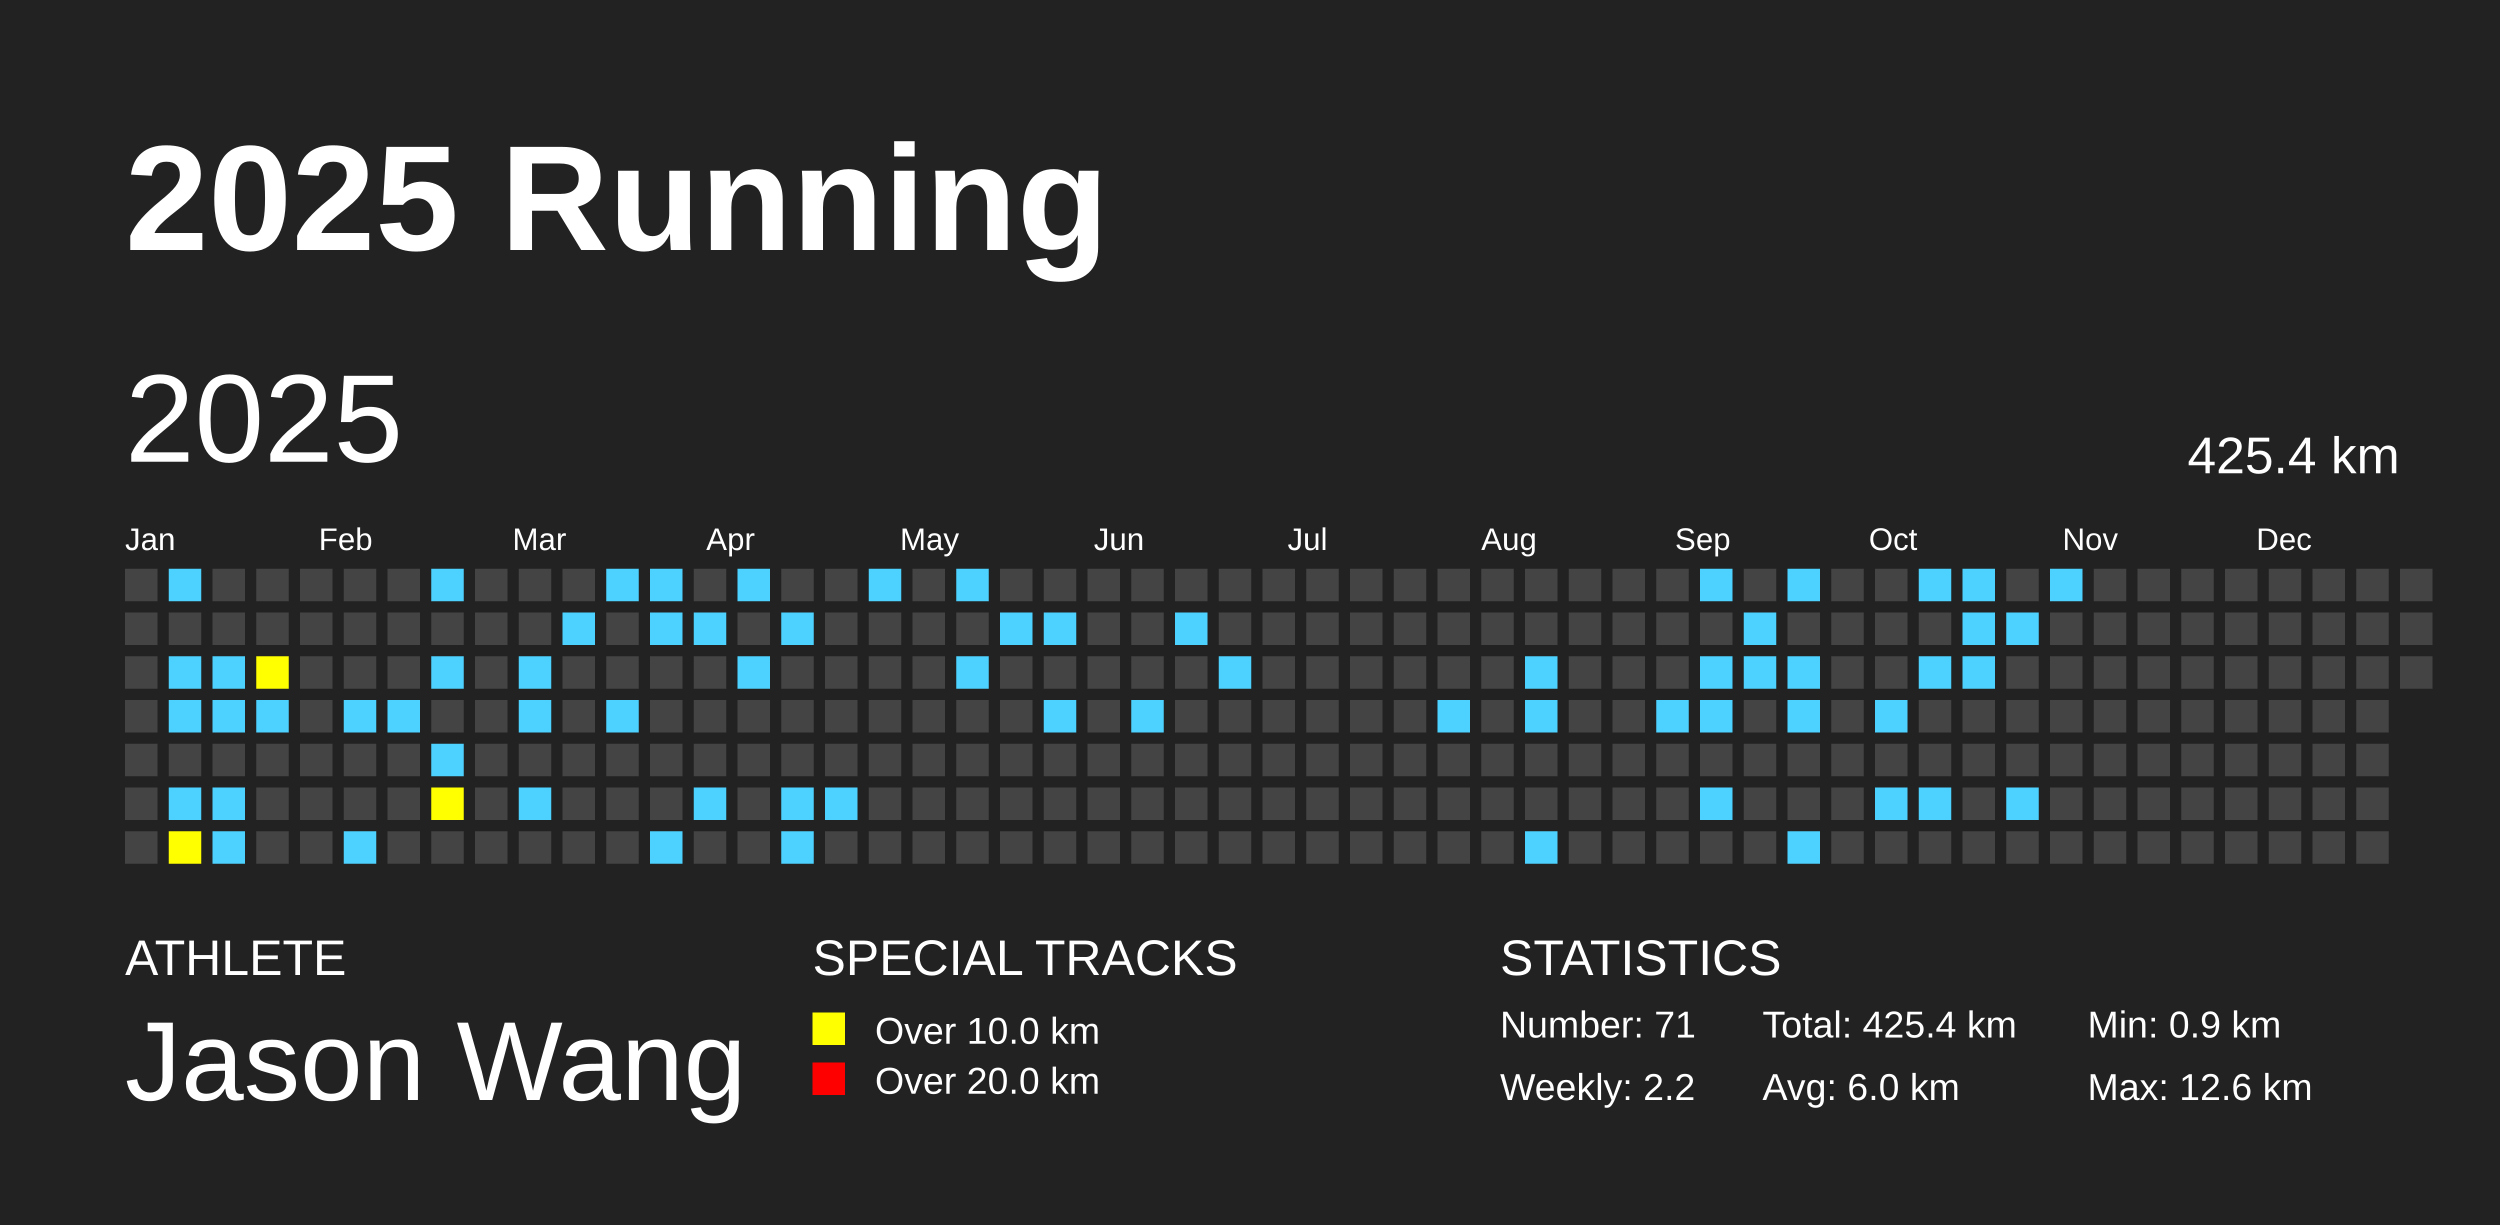
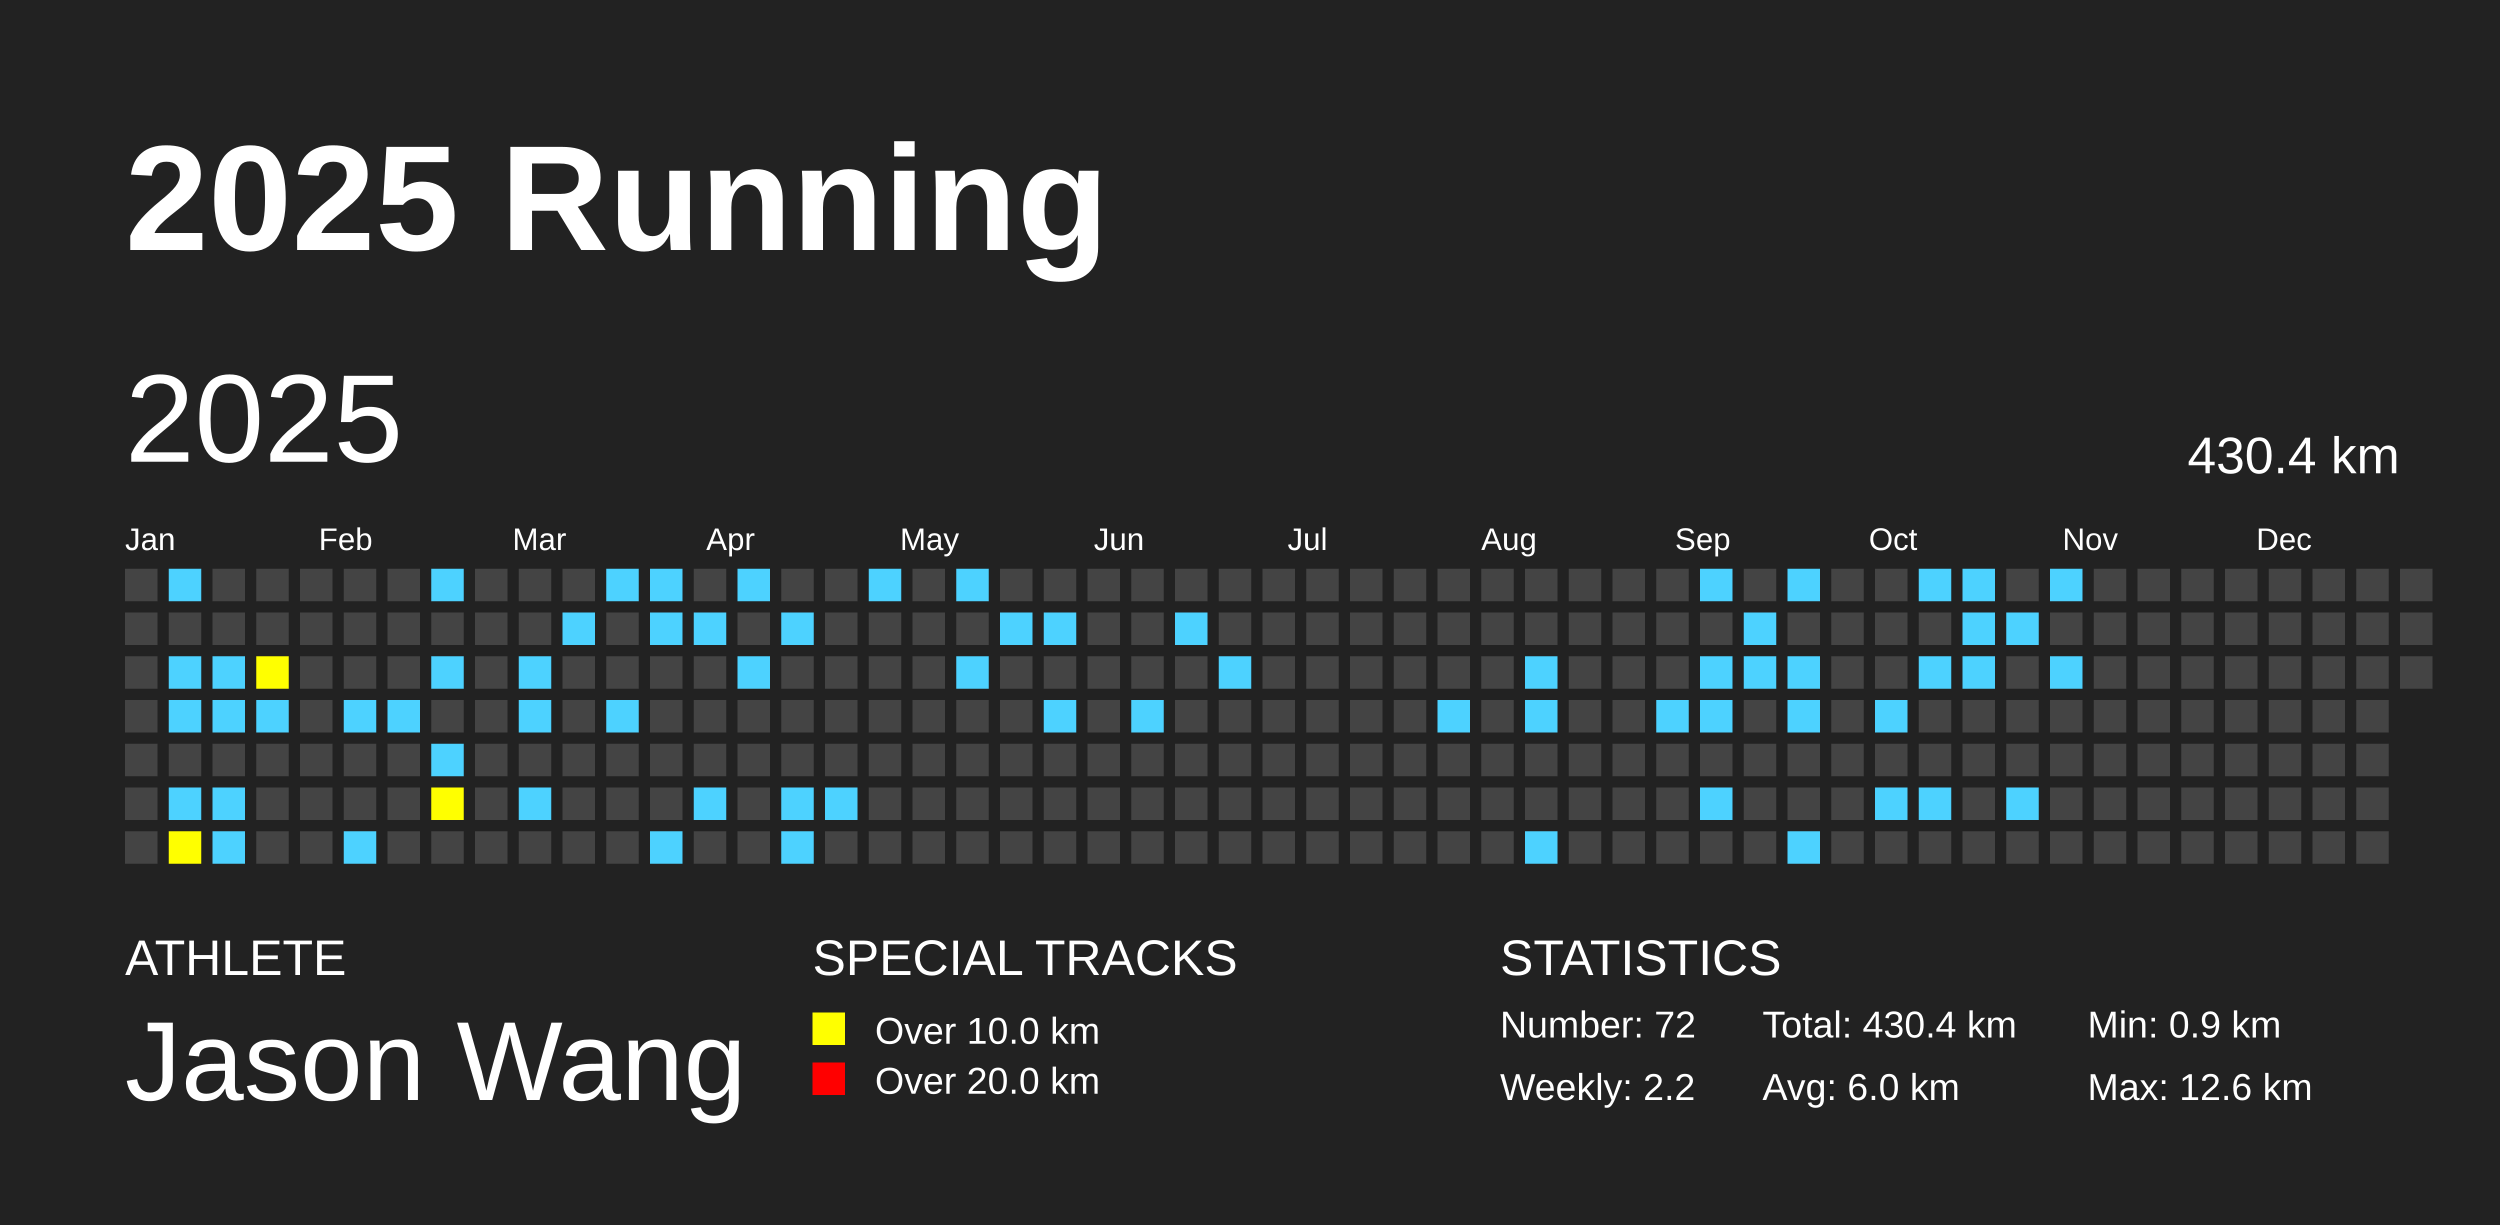
<svg xmlns="http://www.w3.org/2000/svg" baseProfile="full" height="98mm" version="1.1" viewBox="0,0,200,98" width="200mm">
  <defs />
  <rect fill="#222222" height="98" width="200" x="0" y="0" />
  <text fill="#FFFFFF" style="font-size:12px; font-family:Arial; font-weight:bold;" x="10" y="20">2025 Running</text>
  <text fill="#FFFFFF" style="font-size:4px; font-family:Arial" x="10" y="78">ATHLETE</text>
  <text fill="#FFFFFF" style="font-size:9px; font-family:Arial" x="10" y="88">Jason Wang</text>
  <text fill="#FFFFFF" style="font-size:4px; font-family:Arial" x="65" y="78">SPECIAL TRACKS</text>
  <rect fill="yellow" height="2.6" width="2.6" x="65" y="81" />
  <text fill="#FFFFFF" style="font-size:3px; font-family:Arial" x="70" y="83.5">Over 10.0 km</text>
  <rect fill="red" height="2.6" width="2.6" x="65" y="85" />
  <text fill="#FFFFFF" style="font-size:3px; font-family:Arial" x="70" y="87.5">Over 20.0 km</text>
  <text fill="#FFFFFF" style="font-size:4px; font-family:Arial" x="120" y="78">STATISTICS</text>
-   <text fill="#FFFFFF" style="font-size:3px; font-family:Arial" x="120" y="83">Number: 71</text>
+   <text fill="#FFFFFF" style="font-size:3px; font-family:Arial" x="120" y="83">Number: 72</text>
  <text fill="#FFFFFF" style="font-size:3px; font-family:Arial" x="120" y="88">Weekly: 2.2</text>
-   <text fill="#FFFFFF" style="font-size:3px; font-family:Arial" x="141" y="83">Total: 425.4 km</text>
+   <text fill="#FFFFFF" style="font-size:3px; font-family:Arial" x="141" y="83">Total: 430.4 km</text>
  <text fill="#FFFFFF" style="font-size:3px; font-family:Arial" x="141" y="88">Avg: 6.0 km</text>
  <text fill="#FFFFFF" style="font-size:3px; font-family:Arial" x="167" y="83">Min: 0.9 km</text>
  <text fill="#FFFFFF" style="font-size:3px; font-family:Arial" x="167" y="88">Max: 12.6 km</text>
  <text dominant-baseline="hanging" fill="#FFFFFF" style="font-size:10.0px; font-family:Arial;" x="10" y="30">2025</text>
-   <text dominant-baseline="hanging" fill="#FFFFFF" style="font-size:4.125px; font-family:Arial;" x="175" y="35">425.4 km</text>
+   <text dominant-baseline="hanging" fill="#FFFFFF" style="font-size:4.125px; font-family:Arial;" x="175" y="35">430.4 km</text>
  <text fill="#FFFFFF" style="font-size:2.5px; font-family:Arial" x="10.0" y="44">Jan</text>
  <text fill="#FFFFFF" style="font-size:2.5px; font-family:Arial" x="25.5" y="44">Feb</text>
  <text fill="#FFFFFF" style="font-size:2.5px; font-family:Arial" x="41.0" y="44">Mar</text>
  <text fill="#FFFFFF" style="font-size:2.5px; font-family:Arial" x="56.5" y="44">Apr</text>
  <text fill="#FFFFFF" style="font-size:2.5px; font-family:Arial" x="72.0" y="44">May</text>
  <text fill="#FFFFFF" style="font-size:2.5px; font-family:Arial" x="87.5" y="44">Jun</text>
  <text fill="#FFFFFF" style="font-size:2.5px; font-family:Arial" x="103.0" y="44">Jul</text>
  <text fill="#FFFFFF" style="font-size:2.5px; font-family:Arial" x="118.5" y="44">Aug</text>
  <text fill="#FFFFFF" style="font-size:2.5px; font-family:Arial" x="134.0" y="44">Sep</text>
  <text fill="#FFFFFF" style="font-size:2.5px; font-family:Arial" x="149.5" y="44">Oct</text>
  <text fill="#FFFFFF" style="font-size:2.5px; font-family:Arial" x="165.0" y="44">Nov</text>
  <text fill="#FFFFFF" style="font-size:2.5px; font-family:Arial" x="180.5" y="44">Dec</text>
  <rect fill="#444444" height="2.6" width="2.6" x="10.0" y="45.5" />
  <rect fill="#444444" height="2.6" width="2.6" x="10.0" y="49.0" />
  <rect fill="#444444" height="2.6" width="2.6" x="10.0" y="52.5" />
  <rect fill="#444444" height="2.6" width="2.6" x="10.0" y="56.0" />
  <rect fill="#444444" height="2.6" width="2.6" x="10.0" y="59.5" />
  <rect fill="#444444" height="2.6" width="2.6" x="10.0" y="63.0" />
  <rect fill="#444444" height="2.6" width="2.6" x="10.0" y="66.5" />
  <rect fill="#4DD2FF" height="2.6" width="2.6" x="13.5" y="45.5" />
  <rect fill="#444444" height="2.6" width="2.6" x="13.5" y="49.0" />
  <rect fill="#4DD2FF" height="2.6" width="2.6" x="13.5" y="52.5" />
  <rect fill="#4DD2FF" height="2.6" width="2.6" x="13.5" y="56.0" />
  <rect fill="#444444" height="2.6" width="2.6" x="13.5" y="59.5" />
  <rect fill="#4DD2FF" height="2.6" width="2.6" x="13.5" y="63.0" />
  <rect fill="yellow" height="2.6" width="2.6" x="13.5" y="66.5" />
  <rect fill="#444444" height="2.6" width="2.6" x="17.0" y="45.5" />
  <rect fill="#444444" height="2.6" width="2.6" x="17.0" y="49.0" />
  <rect fill="#4DD2FF" height="2.6" width="2.6" x="17.0" y="52.5" />
  <rect fill="#4DD2FF" height="2.6" width="2.6" x="17.0" y="56.0" />
  <rect fill="#444444" height="2.6" width="2.6" x="17.0" y="59.5" />
  <rect fill="#4DD2FF" height="2.6" width="2.6" x="17.0" y="63.0" />
  <rect fill="#4DD2FF" height="2.6" width="2.6" x="17.0" y="66.5" />
  <rect fill="#444444" height="2.6" width="2.6" x="20.5" y="45.5" />
  <rect fill="#444444" height="2.6" width="2.6" x="20.5" y="49.0" />
  <rect fill="yellow" height="2.6" width="2.6" x="20.5" y="52.5" />
  <rect fill="#4DD2FF" height="2.6" width="2.6" x="20.5" y="56.0" />
  <rect fill="#444444" height="2.6" width="2.6" x="20.5" y="59.5" />
  <rect fill="#444444" height="2.6" width="2.6" x="20.5" y="63.0" />
  <rect fill="#444444" height="2.6" width="2.6" x="20.5" y="66.5" />
  <rect fill="#444444" height="2.6" width="2.6" x="24.0" y="45.5" />
  <rect fill="#444444" height="2.6" width="2.6" x="24.0" y="49.0" />
  <rect fill="#444444" height="2.6" width="2.6" x="24.0" y="52.5" />
  <rect fill="#444444" height="2.6" width="2.6" x="24.0" y="56.0" />
  <rect fill="#444444" height="2.6" width="2.6" x="24.0" y="59.5" />
  <rect fill="#444444" height="2.6" width="2.6" x="24.0" y="63.0" />
  <rect fill="#444444" height="2.6" width="2.6" x="24.0" y="66.5" />
  <rect fill="#444444" height="2.6" width="2.6" x="27.5" y="45.5" />
  <rect fill="#444444" height="2.6" width="2.6" x="27.5" y="49.0" />
  <rect fill="#444444" height="2.6" width="2.6" x="27.5" y="52.5" />
  <rect fill="#4DD2FF" height="2.6" width="2.6" x="27.5" y="56.0" />
  <rect fill="#444444" height="2.6" width="2.6" x="27.5" y="59.5" />
  <rect fill="#444444" height="2.6" width="2.6" x="27.5" y="63.0" />
  <rect fill="#4DD2FF" height="2.6" width="2.6" x="27.5" y="66.5" />
  <rect fill="#444444" height="2.6" width="2.6" x="31.0" y="45.5" />
  <rect fill="#444444" height="2.6" width="2.6" x="31.0" y="49.0" />
  <rect fill="#444444" height="2.6" width="2.6" x="31.0" y="52.5" />
  <rect fill="#4DD2FF" height="2.6" width="2.6" x="31.0" y="56.0" />
  <rect fill="#444444" height="2.6" width="2.6" x="31.0" y="59.5" />
  <rect fill="#444444" height="2.6" width="2.6" x="31.0" y="63.0" />
  <rect fill="#444444" height="2.6" width="2.6" x="31.0" y="66.5" />
  <rect fill="#4DD2FF" height="2.6" width="2.6" x="34.5" y="45.5" />
  <rect fill="#444444" height="2.6" width="2.6" x="34.5" y="49.0" />
  <rect fill="#4DD2FF" height="2.6" width="2.6" x="34.5" y="52.5" />
  <rect fill="#444444" height="2.6" width="2.6" x="34.5" y="56.0" />
  <rect fill="#4DD2FF" height="2.6" width="2.6" x="34.5" y="59.5" />
  <rect fill="yellow" height="2.6" width="2.6" x="34.5" y="63.0" />
  <rect fill="#444444" height="2.6" width="2.6" x="34.5" y="66.5" />
  <rect fill="#444444" height="2.6" width="2.6" x="38.0" y="45.5" />
  <rect fill="#444444" height="2.6" width="2.6" x="38.0" y="49.0" />
  <rect fill="#444444" height="2.6" width="2.6" x="38.0" y="52.5" />
  <rect fill="#444444" height="2.6" width="2.6" x="38.0" y="56.0" />
  <rect fill="#444444" height="2.6" width="2.6" x="38.0" y="59.5" />
  <rect fill="#444444" height="2.6" width="2.6" x="38.0" y="63.0" />
  <rect fill="#444444" height="2.6" width="2.6" x="38.0" y="66.5" />
  <rect fill="#444444" height="2.6" width="2.6" x="41.5" y="45.5" />
  <rect fill="#444444" height="2.6" width="2.6" x="41.5" y="49.0" />
  <rect fill="#4DD2FF" height="2.6" width="2.6" x="41.5" y="52.5" />
  <rect fill="#4DD2FF" height="2.6" width="2.6" x="41.5" y="56.0" />
  <rect fill="#444444" height="2.6" width="2.6" x="41.5" y="59.5" />
  <rect fill="#4DD2FF" height="2.6" width="2.6" x="41.5" y="63.0" />
  <rect fill="#444444" height="2.6" width="2.6" x="41.5" y="66.5" />
  <rect fill="#444444" height="2.6" width="2.6" x="45.0" y="45.5" />
  <rect fill="#4DD2FF" height="2.6" width="2.6" x="45.0" y="49.0" />
  <rect fill="#444444" height="2.6" width="2.6" x="45.0" y="52.5" />
  <rect fill="#444444" height="2.6" width="2.6" x="45.0" y="56.0" />
  <rect fill="#444444" height="2.6" width="2.6" x="45.0" y="59.5" />
  <rect fill="#444444" height="2.6" width="2.6" x="45.0" y="63.0" />
  <rect fill="#444444" height="2.6" width="2.6" x="45.0" y="66.5" />
  <rect fill="#4DD2FF" height="2.6" width="2.6" x="48.5" y="45.5" />
  <rect fill="#444444" height="2.6" width="2.6" x="48.5" y="49.0" />
  <rect fill="#444444" height="2.6" width="2.6" x="48.5" y="52.5" />
  <rect fill="#4DD2FF" height="2.6" width="2.6" x="48.5" y="56.0" />
  <rect fill="#444444" height="2.6" width="2.6" x="48.5" y="59.5" />
  <rect fill="#444444" height="2.6" width="2.6" x="48.5" y="63.0" />
  <rect fill="#444444" height="2.6" width="2.6" x="48.5" y="66.5" />
  <rect fill="#4DD2FF" height="2.6" width="2.6" x="52.0" y="45.5" />
  <rect fill="#4DD2FF" height="2.6" width="2.6" x="52.0" y="49.0" />
  <rect fill="#444444" height="2.6" width="2.6" x="52.0" y="52.5" />
  <rect fill="#444444" height="2.6" width="2.6" x="52.0" y="56.0" />
  <rect fill="#444444" height="2.6" width="2.6" x="52.0" y="59.5" />
  <rect fill="#444444" height="2.6" width="2.6" x="52.0" y="63.0" />
  <rect fill="#4DD2FF" height="2.6" width="2.6" x="52.0" y="66.5" />
  <rect fill="#444444" height="2.6" width="2.6" x="55.5" y="45.5" />
  <rect fill="#4DD2FF" height="2.6" width="2.6" x="55.5" y="49.0" />
  <rect fill="#444444" height="2.6" width="2.6" x="55.5" y="52.5" />
  <rect fill="#444444" height="2.6" width="2.6" x="55.5" y="56.0" />
  <rect fill="#444444" height="2.6" width="2.6" x="55.5" y="59.5" />
  <rect fill="#4DD2FF" height="2.6" width="2.6" x="55.5" y="63.0" />
  <rect fill="#444444" height="2.6" width="2.6" x="55.5" y="66.5" />
  <rect fill="#4DD2FF" height="2.6" width="2.6" x="59.0" y="45.5" />
  <rect fill="#444444" height="2.6" width="2.6" x="59.0" y="49.0" />
  <rect fill="#4DD2FF" height="2.6" width="2.6" x="59.0" y="52.5" />
  <rect fill="#444444" height="2.6" width="2.6" x="59.0" y="56.0" />
  <rect fill="#444444" height="2.6" width="2.6" x="59.0" y="59.5" />
  <rect fill="#444444" height="2.6" width="2.6" x="59.0" y="63.0" />
  <rect fill="#444444" height="2.6" width="2.6" x="59.0" y="66.5" />
  <rect fill="#444444" height="2.6" width="2.6" x="62.5" y="45.5" />
  <rect fill="#4DD2FF" height="2.6" width="2.6" x="62.5" y="49.0" />
  <rect fill="#444444" height="2.6" width="2.6" x="62.5" y="52.5" />
  <rect fill="#444444" height="2.6" width="2.6" x="62.5" y="56.0" />
  <rect fill="#444444" height="2.6" width="2.6" x="62.5" y="59.5" />
  <rect fill="#4DD2FF" height="2.6" width="2.6" x="62.5" y="63.0" />
  <rect fill="#4DD2FF" height="2.6" width="2.6" x="62.5" y="66.5" />
  <rect fill="#444444" height="2.6" width="2.6" x="66.0" y="45.5" />
  <rect fill="#444444" height="2.6" width="2.6" x="66.0" y="49.0" />
  <rect fill="#444444" height="2.6" width="2.6" x="66.0" y="52.5" />
  <rect fill="#444444" height="2.6" width="2.6" x="66.0" y="56.0" />
  <rect fill="#444444" height="2.6" width="2.6" x="66.0" y="59.5" />
  <rect fill="#4DD2FF" height="2.6" width="2.6" x="66.0" y="63.0" />
  <rect fill="#444444" height="2.6" width="2.6" x="66.0" y="66.5" />
  <rect fill="#4DD2FF" height="2.6" width="2.6" x="69.5" y="45.5" />
  <rect fill="#444444" height="2.6" width="2.6" x="69.5" y="49.0" />
  <rect fill="#444444" height="2.6" width="2.6" x="69.5" y="52.5" />
  <rect fill="#444444" height="2.6" width="2.6" x="69.5" y="56.0" />
  <rect fill="#444444" height="2.6" width="2.6" x="69.5" y="59.5" />
  <rect fill="#444444" height="2.6" width="2.6" x="69.5" y="63.0" />
  <rect fill="#444444" height="2.6" width="2.6" x="69.5" y="66.5" />
  <rect fill="#444444" height="2.6" width="2.6" x="73.0" y="45.5" />
  <rect fill="#444444" height="2.6" width="2.6" x="73.0" y="49.0" />
  <rect fill="#444444" height="2.6" width="2.6" x="73.0" y="52.5" />
  <rect fill="#444444" height="2.6" width="2.6" x="73.0" y="56.0" />
  <rect fill="#444444" height="2.6" width="2.6" x="73.0" y="59.5" />
  <rect fill="#444444" height="2.6" width="2.6" x="73.0" y="63.0" />
  <rect fill="#444444" height="2.6" width="2.6" x="73.0" y="66.5" />
  <rect fill="#4DD2FF" height="2.6" width="2.6" x="76.5" y="45.5" />
  <rect fill="#444444" height="2.6" width="2.6" x="76.5" y="49.0" />
  <rect fill="#4DD2FF" height="2.6" width="2.6" x="76.5" y="52.5" />
  <rect fill="#444444" height="2.6" width="2.6" x="76.5" y="56.0" />
  <rect fill="#444444" height="2.6" width="2.6" x="76.5" y="59.5" />
  <rect fill="#444444" height="2.6" width="2.6" x="76.5" y="63.0" />
  <rect fill="#444444" height="2.6" width="2.6" x="76.5" y="66.5" />
  <rect fill="#444444" height="2.6" width="2.6" x="80.0" y="45.5" />
  <rect fill="#4DD2FF" height="2.6" width="2.6" x="80.0" y="49.0" />
  <rect fill="#444444" height="2.6" width="2.6" x="80.0" y="52.5" />
  <rect fill="#444444" height="2.6" width="2.6" x="80.0" y="56.0" />
  <rect fill="#444444" height="2.6" width="2.6" x="80.0" y="59.5" />
  <rect fill="#444444" height="2.6" width="2.6" x="80.0" y="63.0" />
  <rect fill="#444444" height="2.6" width="2.6" x="80.0" y="66.5" />
  <rect fill="#444444" height="2.6" width="2.6" x="83.5" y="45.5" />
  <rect fill="#4DD2FF" height="2.6" width="2.6" x="83.5" y="49.0" />
  <rect fill="#444444" height="2.6" width="2.6" x="83.5" y="52.5" />
  <rect fill="#4DD2FF" height="2.6" width="2.6" x="83.5" y="56.0" />
  <rect fill="#444444" height="2.6" width="2.6" x="83.5" y="59.5" />
  <rect fill="#444444" height="2.6" width="2.6" x="83.5" y="63.0" />
  <rect fill="#444444" height="2.6" width="2.6" x="83.5" y="66.5" />
  <rect fill="#444444" height="2.6" width="2.6" x="87.0" y="45.5" />
  <rect fill="#444444" height="2.6" width="2.6" x="87.0" y="49.0" />
  <rect fill="#444444" height="2.6" width="2.6" x="87.0" y="52.5" />
  <rect fill="#444444" height="2.6" width="2.6" x="87.0" y="56.0" />
  <rect fill="#444444" height="2.6" width="2.6" x="87.0" y="59.5" />
  <rect fill="#444444" height="2.6" width="2.6" x="87.0" y="63.0" />
  <rect fill="#444444" height="2.6" width="2.6" x="87.0" y="66.5" />
  <rect fill="#444444" height="2.6" width="2.6" x="90.5" y="45.5" />
  <rect fill="#444444" height="2.6" width="2.6" x="90.5" y="49.0" />
  <rect fill="#444444" height="2.6" width="2.6" x="90.5" y="52.5" />
  <rect fill="#4DD2FF" height="2.6" width="2.6" x="90.5" y="56.0" />
  <rect fill="#444444" height="2.6" width="2.6" x="90.5" y="59.5" />
  <rect fill="#444444" height="2.6" width="2.6" x="90.5" y="63.0" />
  <rect fill="#444444" height="2.6" width="2.6" x="90.5" y="66.5" />
  <rect fill="#444444" height="2.6" width="2.6" x="94.0" y="45.5" />
  <rect fill="#4DD2FF" height="2.6" width="2.6" x="94.0" y="49.0" />
  <rect fill="#444444" height="2.6" width="2.6" x="94.0" y="52.5" />
  <rect fill="#444444" height="2.6" width="2.6" x="94.0" y="56.0" />
  <rect fill="#444444" height="2.6" width="2.6" x="94.0" y="59.5" />
  <rect fill="#444444" height="2.6" width="2.6" x="94.0" y="63.0" />
  <rect fill="#444444" height="2.6" width="2.6" x="94.0" y="66.5" />
  <rect fill="#444444" height="2.6" width="2.6" x="97.5" y="45.5" />
  <rect fill="#444444" height="2.6" width="2.6" x="97.5" y="49.0" />
  <rect fill="#4DD2FF" height="2.6" width="2.6" x="97.5" y="52.5" />
  <rect fill="#444444" height="2.6" width="2.6" x="97.5" y="56.0" />
  <rect fill="#444444" height="2.6" width="2.6" x="97.5" y="59.5" />
  <rect fill="#444444" height="2.6" width="2.6" x="97.5" y="63.0" />
  <rect fill="#444444" height="2.6" width="2.6" x="97.5" y="66.5" />
  <rect fill="#444444" height="2.6" width="2.6" x="101.0" y="45.5" />
  <rect fill="#444444" height="2.6" width="2.6" x="101.0" y="49.0" />
  <rect fill="#444444" height="2.6" width="2.6" x="101.0" y="52.5" />
  <rect fill="#444444" height="2.6" width="2.6" x="101.0" y="56.0" />
  <rect fill="#444444" height="2.6" width="2.6" x="101.0" y="59.5" />
  <rect fill="#444444" height="2.6" width="2.6" x="101.0" y="63.0" />
  <rect fill="#444444" height="2.6" width="2.6" x="101.0" y="66.5" />
  <rect fill="#444444" height="2.6" width="2.6" x="104.5" y="45.5" />
  <rect fill="#444444" height="2.6" width="2.6" x="104.5" y="49.0" />
  <rect fill="#444444" height="2.6" width="2.6" x="104.5" y="52.5" />
  <rect fill="#444444" height="2.6" width="2.6" x="104.5" y="56.0" />
  <rect fill="#444444" height="2.6" width="2.6" x="104.5" y="59.5" />
  <rect fill="#444444" height="2.6" width="2.6" x="104.5" y="63.0" />
  <rect fill="#444444" height="2.6" width="2.6" x="104.5" y="66.5" />
  <rect fill="#444444" height="2.6" width="2.6" x="108.0" y="45.5" />
  <rect fill="#444444" height="2.6" width="2.6" x="108.0" y="49.0" />
  <rect fill="#444444" height="2.6" width="2.6" x="108.0" y="52.5" />
  <rect fill="#444444" height="2.6" width="2.6" x="108.0" y="56.0" />
  <rect fill="#444444" height="2.6" width="2.6" x="108.0" y="59.5" />
  <rect fill="#444444" height="2.6" width="2.6" x="108.0" y="63.0" />
  <rect fill="#444444" height="2.6" width="2.6" x="108.0" y="66.5" />
  <rect fill="#444444" height="2.6" width="2.6" x="111.5" y="45.5" />
  <rect fill="#444444" height="2.6" width="2.6" x="111.5" y="49.0" />
  <rect fill="#444444" height="2.6" width="2.6" x="111.5" y="52.5" />
  <rect fill="#444444" height="2.6" width="2.6" x="111.5" y="56.0" />
  <rect fill="#444444" height="2.6" width="2.6" x="111.5" y="59.5" />
  <rect fill="#444444" height="2.6" width="2.6" x="111.5" y="63.0" />
  <rect fill="#444444" height="2.6" width="2.6" x="111.5" y="66.5" />
  <rect fill="#444444" height="2.6" width="2.6" x="115.0" y="45.5" />
  <rect fill="#444444" height="2.6" width="2.6" x="115.0" y="49.0" />
  <rect fill="#444444" height="2.6" width="2.6" x="115.0" y="52.5" />
  <rect fill="#4DD2FF" height="2.6" width="2.6" x="115.0" y="56.0" />
  <rect fill="#444444" height="2.6" width="2.6" x="115.0" y="59.5" />
  <rect fill="#444444" height="2.6" width="2.6" x="115.0" y="63.0" />
  <rect fill="#444444" height="2.6" width="2.6" x="115.0" y="66.5" />
  <rect fill="#444444" height="2.6" width="2.6" x="118.5" y="45.5" />
  <rect fill="#444444" height="2.6" width="2.6" x="118.5" y="49.0" />
  <rect fill="#444444" height="2.6" width="2.6" x="118.5" y="52.5" />
  <rect fill="#444444" height="2.6" width="2.6" x="118.5" y="56.0" />
  <rect fill="#444444" height="2.6" width="2.6" x="118.5" y="59.5" />
  <rect fill="#444444" height="2.6" width="2.6" x="118.5" y="63.0" />
  <rect fill="#444444" height="2.6" width="2.6" x="118.5" y="66.5" />
  <rect fill="#444444" height="2.6" width="2.6" x="122.0" y="45.5" />
  <rect fill="#444444" height="2.6" width="2.6" x="122.0" y="49.0" />
  <rect fill="#4DD2FF" height="2.6" width="2.6" x="122.0" y="52.5" />
  <rect fill="#4DD2FF" height="2.6" width="2.6" x="122.0" y="56.0" />
  <rect fill="#444444" height="2.6" width="2.6" x="122.0" y="59.5" />
  <rect fill="#444444" height="2.6" width="2.6" x="122.0" y="63.0" />
  <rect fill="#4DD2FF" height="2.6" width="2.6" x="122.0" y="66.5" />
  <rect fill="#444444" height="2.6" width="2.6" x="125.5" y="45.5" />
  <rect fill="#444444" height="2.6" width="2.6" x="125.5" y="49.0" />
  <rect fill="#444444" height="2.6" width="2.6" x="125.5" y="52.5" />
  <rect fill="#444444" height="2.6" width="2.6" x="125.5" y="56.0" />
  <rect fill="#444444" height="2.6" width="2.6" x="125.5" y="59.5" />
  <rect fill="#444444" height="2.6" width="2.6" x="125.5" y="63.0" />
  <rect fill="#444444" height="2.6" width="2.6" x="125.5" y="66.5" />
  <rect fill="#444444" height="2.6" width="2.6" x="129.0" y="45.5" />
  <rect fill="#444444" height="2.6" width="2.6" x="129.0" y="49.0" />
  <rect fill="#444444" height="2.6" width="2.6" x="129.0" y="52.5" />
  <rect fill="#444444" height="2.6" width="2.6" x="129.0" y="56.0" />
  <rect fill="#444444" height="2.6" width="2.6" x="129.0" y="59.5" />
  <rect fill="#444444" height="2.6" width="2.6" x="129.0" y="63.0" />
  <rect fill="#444444" height="2.6" width="2.6" x="129.0" y="66.5" />
  <rect fill="#444444" height="2.6" width="2.6" x="132.5" y="45.5" />
  <rect fill="#444444" height="2.6" width="2.6" x="132.5" y="49.0" />
  <rect fill="#444444" height="2.6" width="2.6" x="132.5" y="52.5" />
  <rect fill="#4DD2FF" height="2.6" width="2.6" x="132.5" y="56.0" />
  <rect fill="#444444" height="2.6" width="2.6" x="132.5" y="59.5" />
  <rect fill="#444444" height="2.6" width="2.6" x="132.5" y="63.0" />
  <rect fill="#444444" height="2.6" width="2.6" x="132.5" y="66.5" />
  <rect fill="#4DD2FF" height="2.6" width="2.6" x="136.0" y="45.5" />
  <rect fill="#444444" height="2.6" width="2.6" x="136.0" y="49.0" />
  <rect fill="#4DD2FF" height="2.6" width="2.6" x="136.0" y="52.5" />
  <rect fill="#4DD2FF" height="2.6" width="2.6" x="136.0" y="56.0" />
  <rect fill="#444444" height="2.6" width="2.6" x="136.0" y="59.5" />
  <rect fill="#4DD2FF" height="2.6" width="2.6" x="136.0" y="63.0" />
  <rect fill="#444444" height="2.6" width="2.6" x="136.0" y="66.5" />
  <rect fill="#444444" height="2.6" width="2.6" x="139.5" y="45.5" />
  <rect fill="#4DD2FF" height="2.6" width="2.6" x="139.5" y="49.0" />
  <rect fill="#4DD2FF" height="2.6" width="2.6" x="139.5" y="52.5" />
  <rect fill="#444444" height="2.6" width="2.6" x="139.5" y="56.0" />
  <rect fill="#444444" height="2.6" width="2.6" x="139.5" y="59.5" />
  <rect fill="#444444" height="2.6" width="2.6" x="139.5" y="63.0" />
  <rect fill="#444444" height="2.6" width="2.6" x="139.5" y="66.5" />
  <rect fill="#4DD2FF" height="2.6" width="2.6" x="143.0" y="45.5" />
  <rect fill="#444444" height="2.6" width="2.6" x="143.0" y="49.0" />
  <rect fill="#4DD2FF" height="2.6" width="2.6" x="143.0" y="52.5" />
  <rect fill="#4DD2FF" height="2.6" width="2.6" x="143.0" y="56.0" />
  <rect fill="#444444" height="2.6" width="2.6" x="143.0" y="59.5" />
  <rect fill="#444444" height="2.6" width="2.6" x="143.0" y="63.0" />
  <rect fill="#4DD2FF" height="2.6" width="2.6" x="143.0" y="66.5" />
  <rect fill="#444444" height="2.6" width="2.6" x="146.5" y="45.5" />
  <rect fill="#444444" height="2.6" width="2.6" x="146.5" y="49.0" />
  <rect fill="#444444" height="2.6" width="2.6" x="146.5" y="52.5" />
  <rect fill="#444444" height="2.6" width="2.6" x="146.5" y="56.0" />
  <rect fill="#444444" height="2.6" width="2.6" x="146.5" y="59.5" />
  <rect fill="#444444" height="2.6" width="2.6" x="146.5" y="63.0" />
  <rect fill="#444444" height="2.6" width="2.6" x="146.5" y="66.5" />
  <rect fill="#444444" height="2.6" width="2.6" x="150.0" y="45.5" />
  <rect fill="#444444" height="2.6" width="2.6" x="150.0" y="49.0" />
  <rect fill="#444444" height="2.6" width="2.6" x="150.0" y="52.5" />
  <rect fill="#4DD2FF" height="2.6" width="2.6" x="150.0" y="56.0" />
  <rect fill="#444444" height="2.6" width="2.6" x="150.0" y="59.5" />
  <rect fill="#4DD2FF" height="2.6" width="2.6" x="150.0" y="63.0" />
  <rect fill="#444444" height="2.6" width="2.6" x="150.0" y="66.5" />
  <rect fill="#4DD2FF" height="2.6" width="2.6" x="153.5" y="45.5" />
  <rect fill="#444444" height="2.6" width="2.6" x="153.5" y="49.0" />
  <rect fill="#4DD2FF" height="2.6" width="2.6" x="153.5" y="52.5" />
  <rect fill="#444444" height="2.6" width="2.6" x="153.5" y="56.0" />
  <rect fill="#444444" height="2.6" width="2.6" x="153.5" y="59.5" />
  <rect fill="#4DD2FF" height="2.6" width="2.6" x="153.5" y="63.0" />
  <rect fill="#444444" height="2.6" width="2.6" x="153.5" y="66.5" />
  <rect fill="#4DD2FF" height="2.6" width="2.6" x="157.0" y="45.5" />
  <rect fill="#4DD2FF" height="2.6" width="2.6" x="157.0" y="49.0" />
  <rect fill="#4DD2FF" height="2.6" width="2.6" x="157.0" y="52.5" />
  <rect fill="#444444" height="2.6" width="2.6" x="157.0" y="56.0" />
  <rect fill="#444444" height="2.6" width="2.6" x="157.0" y="59.5" />
  <rect fill="#444444" height="2.6" width="2.6" x="157.0" y="63.0" />
  <rect fill="#444444" height="2.6" width="2.6" x="157.0" y="66.5" />
  <rect fill="#444444" height="2.6" width="2.6" x="160.5" y="45.5" />
  <rect fill="#4DD2FF" height="2.6" width="2.6" x="160.5" y="49.0" />
  <rect fill="#444444" height="2.6" width="2.6" x="160.5" y="52.5" />
  <rect fill="#444444" height="2.6" width="2.6" x="160.5" y="56.0" />
  <rect fill="#444444" height="2.6" width="2.6" x="160.5" y="59.5" />
  <rect fill="#4DD2FF" height="2.6" width="2.6" x="160.5" y="63.0" />
  <rect fill="#444444" height="2.6" width="2.6" x="160.5" y="66.5" />
  <rect fill="#4DD2FF" height="2.6" width="2.6" x="164.0" y="45.5" />
  <rect fill="#444444" height="2.6" width="2.6" x="164.0" y="49.0" />
-   <rect fill="#444444" height="2.6" width="2.6" x="164.0" y="52.5" />
+   <rect fill="#4DD2FF" height="2.6" width="2.6" x="164.0" y="52.5" />
  <rect fill="#444444" height="2.6" width="2.6" x="164.0" y="56.0" />
  <rect fill="#444444" height="2.6" width="2.6" x="164.0" y="59.5" />
  <rect fill="#444444" height="2.6" width="2.6" x="164.0" y="63.0" />
  <rect fill="#444444" height="2.6" width="2.6" x="164.0" y="66.5" />
  <rect fill="#444444" height="2.6" width="2.6" x="167.5" y="45.5" />
  <rect fill="#444444" height="2.6" width="2.6" x="167.5" y="49.0" />
  <rect fill="#444444" height="2.6" width="2.6" x="167.5" y="52.5" />
  <rect fill="#444444" height="2.6" width="2.6" x="167.5" y="56.0" />
  <rect fill="#444444" height="2.6" width="2.6" x="167.5" y="59.5" />
  <rect fill="#444444" height="2.6" width="2.6" x="167.5" y="63.0" />
  <rect fill="#444444" height="2.6" width="2.6" x="167.5" y="66.5" />
  <rect fill="#444444" height="2.6" width="2.6" x="171.0" y="45.5" />
  <rect fill="#444444" height="2.6" width="2.6" x="171.0" y="49.0" />
  <rect fill="#444444" height="2.6" width="2.6" x="171.0" y="52.5" />
  <rect fill="#444444" height="2.6" width="2.6" x="171.0" y="56.0" />
  <rect fill="#444444" height="2.6" width="2.6" x="171.0" y="59.5" />
  <rect fill="#444444" height="2.6" width="2.6" x="171.0" y="63.0" />
  <rect fill="#444444" height="2.6" width="2.6" x="171.0" y="66.5" />
  <rect fill="#444444" height="2.6" width="2.6" x="174.5" y="45.5" />
  <rect fill="#444444" height="2.6" width="2.6" x="174.5" y="49.0" />
  <rect fill="#444444" height="2.6" width="2.6" x="174.5" y="52.5" />
  <rect fill="#444444" height="2.6" width="2.6" x="174.5" y="56.0" />
  <rect fill="#444444" height="2.6" width="2.6" x="174.5" y="59.5" />
  <rect fill="#444444" height="2.6" width="2.6" x="174.5" y="63.0" />
  <rect fill="#444444" height="2.6" width="2.6" x="174.5" y="66.5" />
  <rect fill="#444444" height="2.6" width="2.6" x="178.0" y="45.5" />
  <rect fill="#444444" height="2.6" width="2.6" x="178.0" y="49.0" />
  <rect fill="#444444" height="2.6" width="2.6" x="178.0" y="52.5" />
  <rect fill="#444444" height="2.6" width="2.6" x="178.0" y="56.0" />
  <rect fill="#444444" height="2.6" width="2.6" x="178.0" y="59.5" />
  <rect fill="#444444" height="2.6" width="2.6" x="178.0" y="63.0" />
  <rect fill="#444444" height="2.6" width="2.6" x="178.0" y="66.5" />
  <rect fill="#444444" height="2.6" width="2.6" x="181.5" y="45.5" />
  <rect fill="#444444" height="2.6" width="2.6" x="181.5" y="49.0" />
  <rect fill="#444444" height="2.6" width="2.6" x="181.5" y="52.5" />
  <rect fill="#444444" height="2.6" width="2.6" x="181.5" y="56.0" />
  <rect fill="#444444" height="2.6" width="2.6" x="181.5" y="59.5" />
  <rect fill="#444444" height="2.6" width="2.6" x="181.5" y="63.0" />
  <rect fill="#444444" height="2.6" width="2.6" x="181.5" y="66.5" />
  <rect fill="#444444" height="2.6" width="2.6" x="185.0" y="45.5" />
  <rect fill="#444444" height="2.6" width="2.6" x="185.0" y="49.0" />
  <rect fill="#444444" height="2.6" width="2.6" x="185.0" y="52.5" />
  <rect fill="#444444" height="2.6" width="2.6" x="185.0" y="56.0" />
  <rect fill="#444444" height="2.6" width="2.6" x="185.0" y="59.5" />
  <rect fill="#444444" height="2.6" width="2.6" x="185.0" y="63.0" />
  <rect fill="#444444" height="2.6" width="2.6" x="185.0" y="66.5" />
  <rect fill="#444444" height="2.6" width="2.6" x="188.5" y="45.5" />
  <rect fill="#444444" height="2.6" width="2.6" x="188.5" y="49.0" />
  <rect fill="#444444" height="2.6" width="2.6" x="188.5" y="52.5" />
  <rect fill="#444444" height="2.6" width="2.6" x="188.5" y="56.0" />
  <rect fill="#444444" height="2.6" width="2.6" x="188.5" y="59.5" />
  <rect fill="#444444" height="2.6" width="2.6" x="188.5" y="63.0" />
  <rect fill="#444444" height="2.6" width="2.6" x="188.5" y="66.5" />
  <rect fill="#444444" height="2.6" width="2.6" x="192.0" y="45.5" />
  <rect fill="#444444" height="2.6" width="2.6" x="192.0" y="49.0" />
  <rect fill="#444444" height="2.6" width="2.6" x="192.0" y="52.5" />
</svg>
